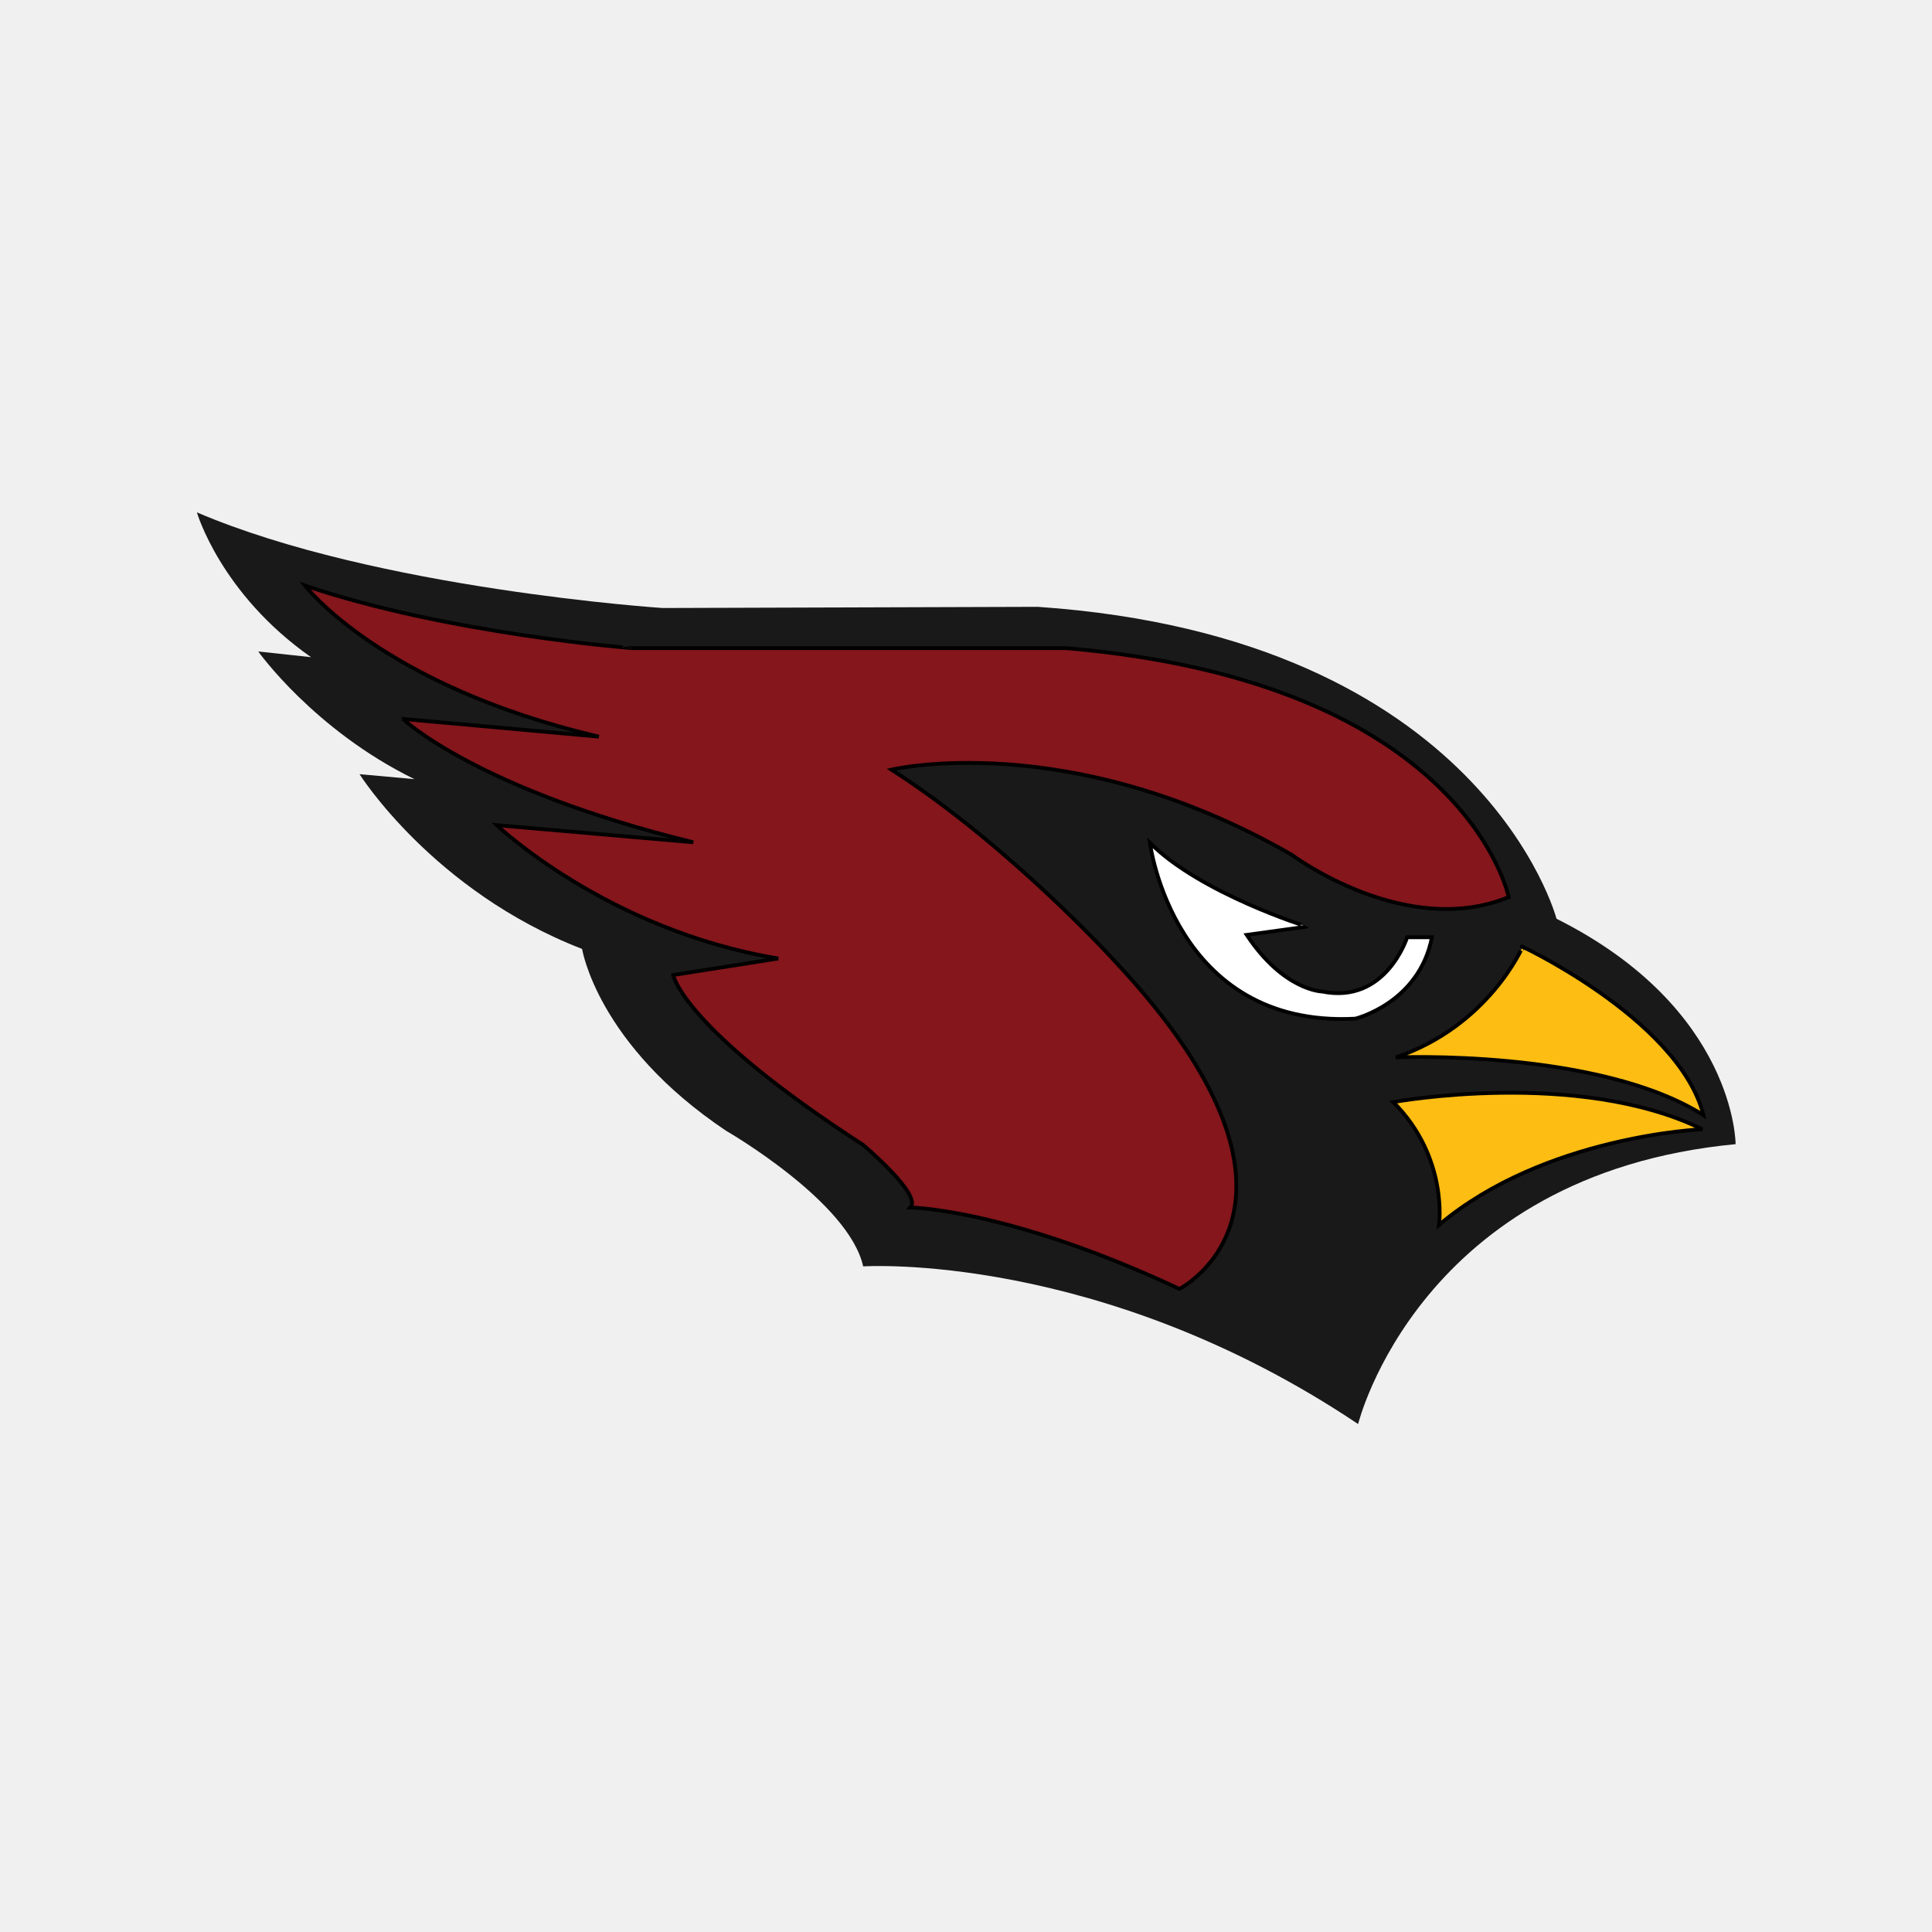
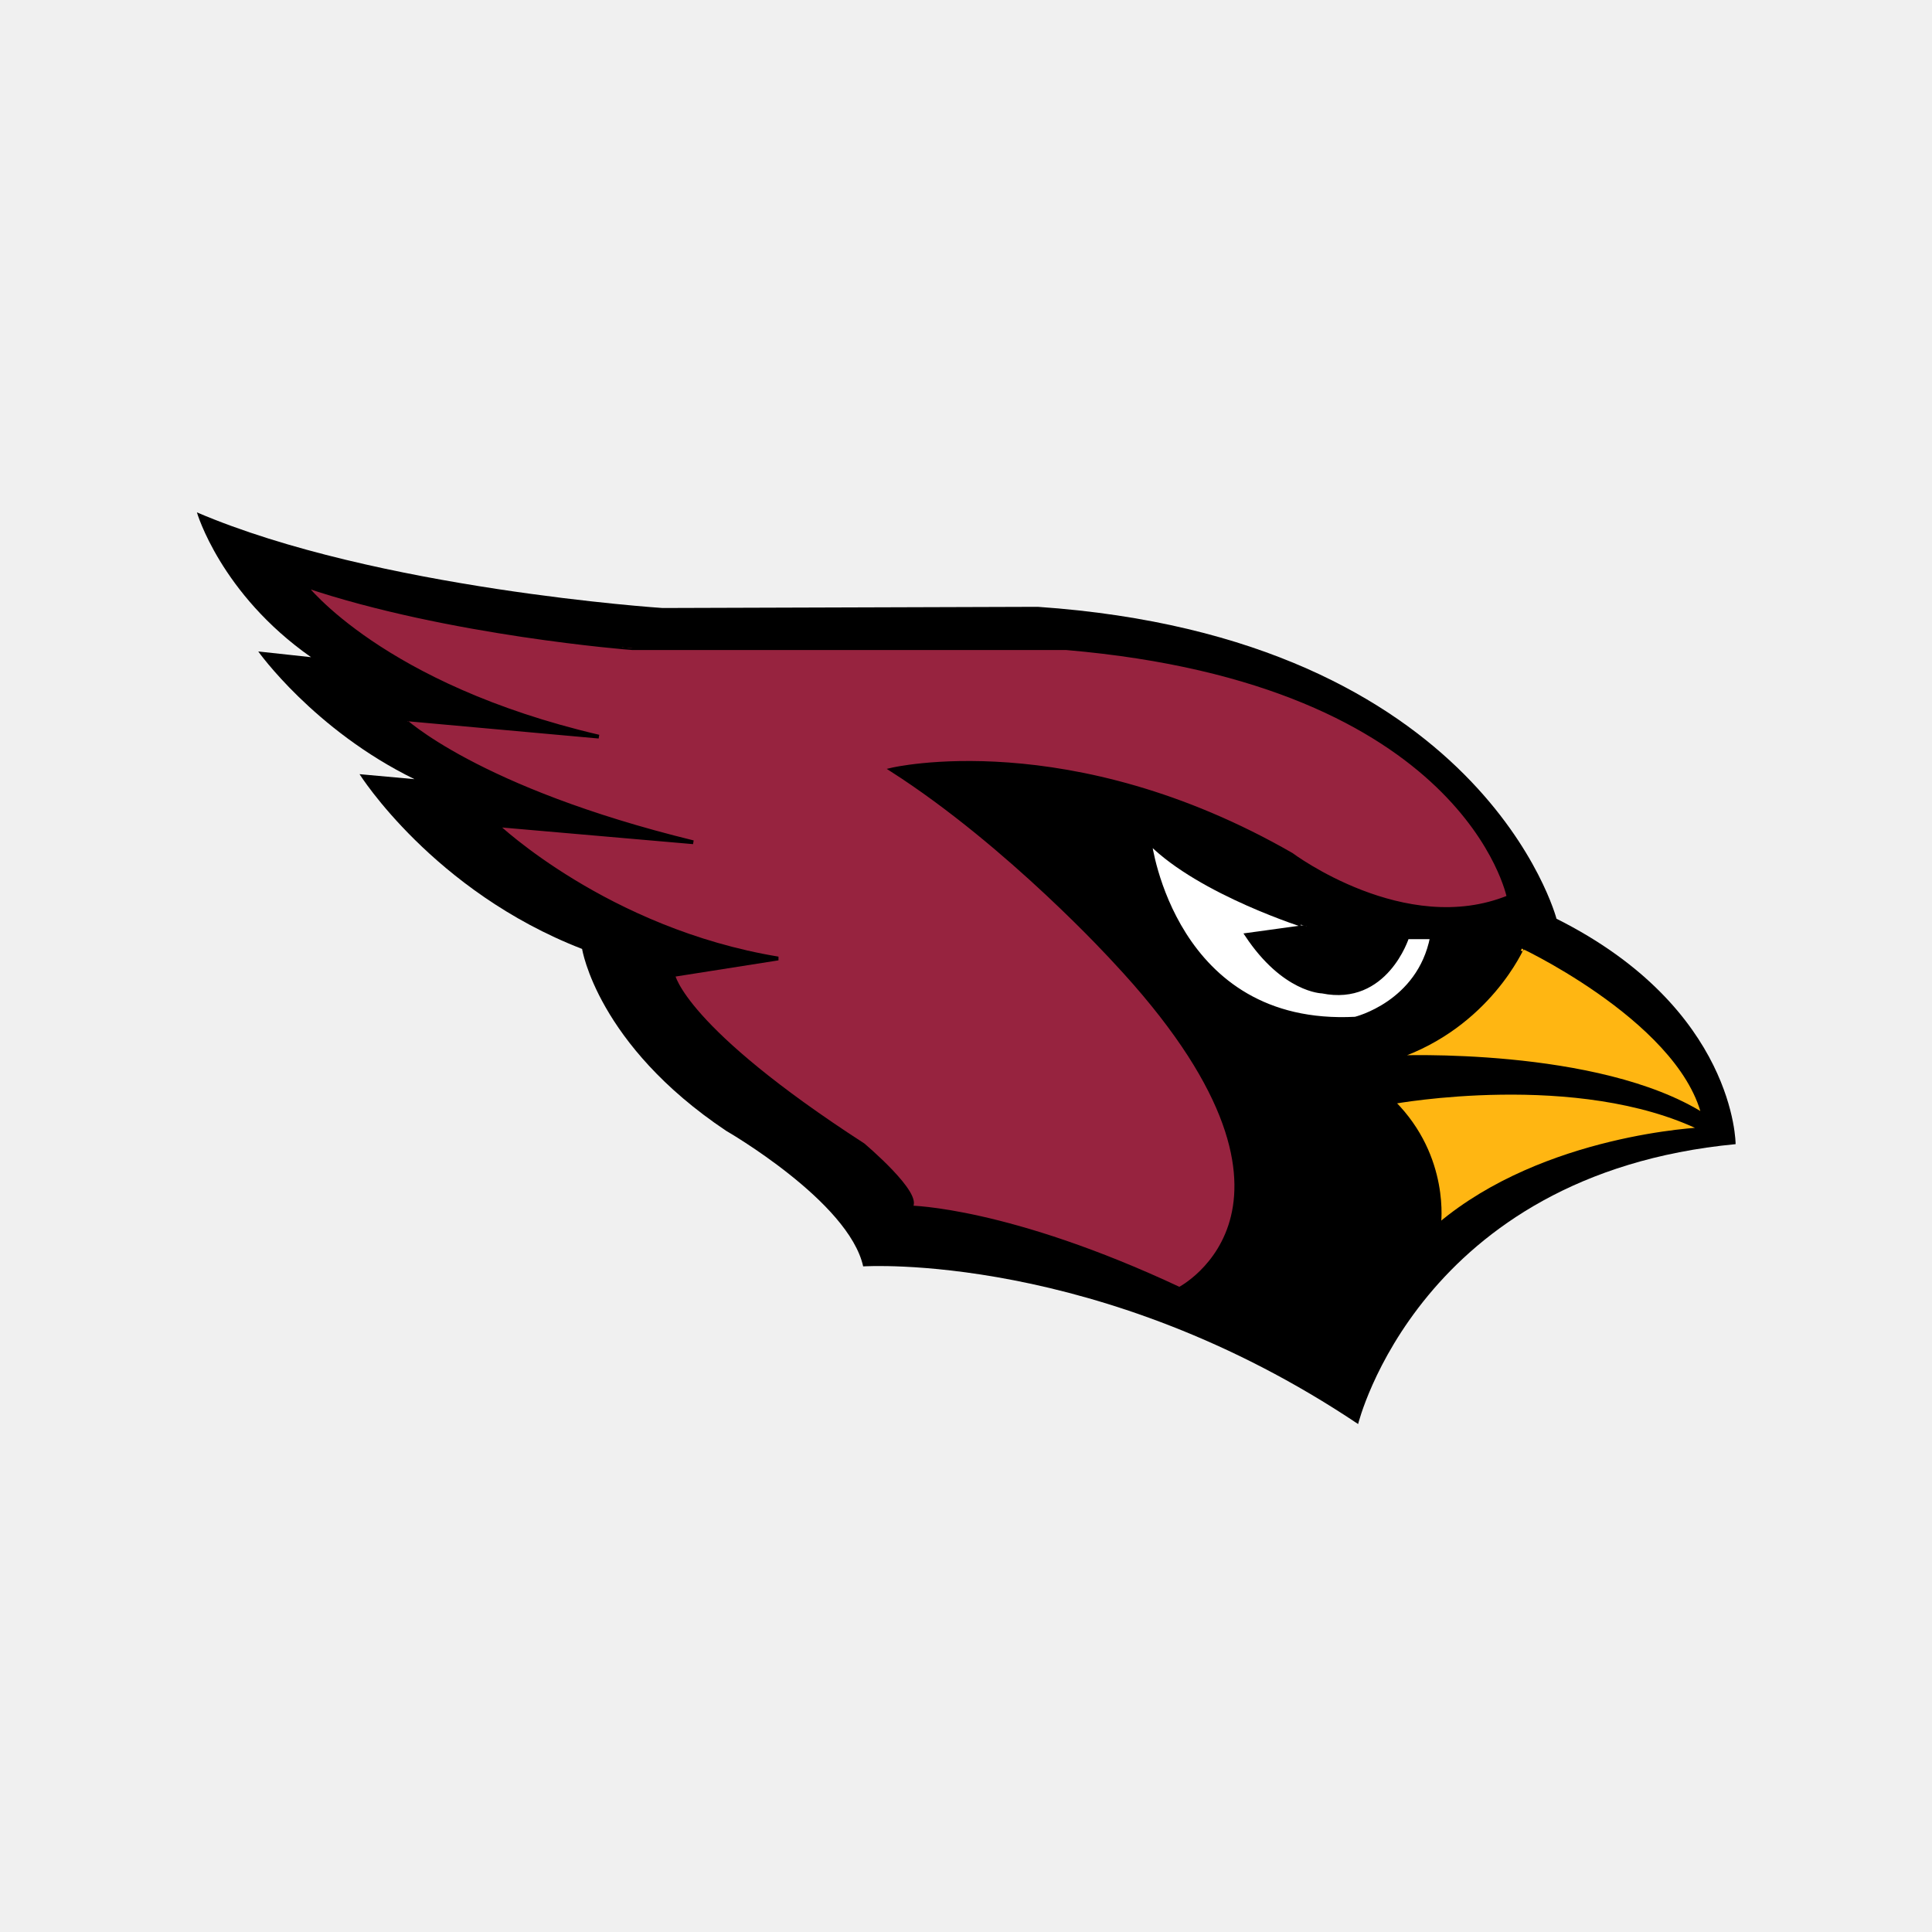
- <svg xmlns="http://www.w3.org/2000/svg" width="512" height="512" viewBox="0 0 512 512" version="1.1">
-   <g stroke="none" stroke-width="1" fill="none">
-     <path d="M52.18 135.782s6.238 21.551 30.248 38.377l-13.989-1.513c-.001 0 14.746 20.795 41.398 33.839l-14.555-1.323s19.472 31.004 58.983 46.317c0 0 3.969 25.333 38.186 48.207 0 0 32.516 18.717 36.297 35.92 0 0 62.615-4.142 131.169 41.783 0 0 16.178-66.192 100.038-74.177 0 0 .071-35.931-47.464-59.735 0 0-19.491-74.554-137.463-82.661l-99.449.313s-75.88-5.005-123.399-25.347" fill="#1A191A" />
-     <path d="M80.821 155.186s20.328 26.583 77.87 40.03l-51.913-4.691c0 .001 19.39 18.607 76.932 32.681l-52.068-4.534s29.237 27.832 74.586 35.338l-27.832 4.379s2.501 14.072 50.35 45.034c0 0 15.792 13.288 12.508 16.573 0 0 25.957.314 71.304 21.581 0 0 43.469-22.205-17.199-86.942 0 0-27.834-30.646-59.106-50.662 0 0 47.222-11.258 106.015 22.518 0 0 30.022 22.515 57.543 11.257 0 0-11.258-56.917-117.275-65.987h-115.086c0 .001-48.788-3.753-86.629-16.575" fill="#84161C" />
+ <svg xmlns="http://www.w3.org/2000/svg" width="512" height="512" viewBox="0 0 512 512">
+   <g fill="none">
+     <path d="M82.428 174.159l-13.989-1.513c-.001 0 14.746 20.795 41.398 33.839l-14.555-1.323s19.472 31.004 58.983 46.317c0 0 3.969 25.333 38.186 48.207 0 0 32.516 18.717 36.297 35.92 0 0 62.615-4.142 131.169 41.783 0 0 16.178-66.192 100.038-74.177 0 0 .071-35.931-47.464-59.735 0 0-19.491-74.554-137.463-82.661l-99.449.313s-75.88-5.005-123.399-25.347c0 0 6.238 21.551 30.248 38.377z" fill="#000" />
+     <path d="M80.821 155.186s20.328 26.583 77.87 40.03l-51.913-4.691c0 .001 19.39 18.607 76.932 32.681l-52.068-4.534s29.237 27.832 74.586 35.338l-27.832 4.379s2.501 14.072 50.35 45.034c0 0 15.792 13.288 12.508 16.573 0 0 25.957.314 71.304 21.581 0 0 43.469-22.205-17.199-86.942 0 0-27.834-30.646-59.106-50.662 0 0 47.222-11.258 106.015 22.518 0 0 30.022 22.515 57.543 11.257 0 0-11.258-56.917-117.275-65.987h-115.086c0 .001-48.788-3.753-86.629-16.575" fill="#97233F" />
    <path d="M80.821 155.186s20.328 26.583 77.87 40.03l-51.913-4.691c0 .001 19.39 18.607 76.932 32.681l-52.068-4.534s29.237 27.832 74.586 35.338l-27.832 4.379s2.501 14.072 50.35 45.034c0 0 15.792 13.288 12.508 16.573 0 0 25.957.314 71.304 21.581 0 0 43.469-22.205-17.199-86.942 0 0-27.834-30.646-59.106-50.662 0 0 47.222-11.258 106.015 22.518 0 0 30.022 22.515 57.543 11.257 0 0-11.258-56.917-117.275-65.987h-115.086c0 .001-48.788-3.753-86.629-16.575z" stroke="#000" />
    <path d="M304.74 223.362s6.255 49.099 54.416 46.596c0 0 16.886-4.065 20.326-21.578h-6.566s-5.628 17.825-22.516 14.386c0 0-10.164-.158-20.015-15.012l15.95-2.189c0 .001-28.145-8.757-41.595-22.203" fill="#fff" />
    <path d="M304.74 223.362s6.255 49.099 54.416 46.596c0 0 16.886-4.065 20.326-21.578h-6.566s-5.628 17.825-22.516 14.386c0 0-10.164-.158-20.015-15.012l15.95-2.189c0 .001-28.145-8.757-41.595-22.203z" stroke="#000" />
-     <path d="M369.233 292.064s48.912-8.957 81.906 7.197c0 0-41.83 1.726-69.785 25.357 0 0 2.562-17.87-12.121-32.554" fill="#FDBD12" />
+     <path d="M369.233 292.064s48.912-8.957 81.906 7.197c0 0-41.83 1.726-69.785 25.357 0 0 2.562-17.87-12.121-32.554" fill="#FFB612" />
    <path d="M369.233 292.064s48.912-8.957 81.906 7.197c0 0-41.83 1.726-69.785 25.357 0 0 2.562-17.87-12.121-32.554z" stroke="#000" />
-     <path d="M369.899 280.217s53.579-2.329 81.531 15.309c-6.604-26.069-51.569-46.375-47.919-44.591 0-.002-8.985 20.962-33.612 29.282" fill="#FDBD12" />
+     <path d="M369.899 280.217s53.579-2.329 81.531 15.309c-6.604-26.069-51.569-46.375-47.919-44.591 0-.002-8.985 20.962-33.612 29.282" fill="#FFB612" />
    <path d="M369.899 280.217s53.579-2.329 81.531 15.309c-6.604-26.069-51.569-46.375-47.919-44.591 0-.002-8.985 20.962-33.612 29.282z" stroke="#000" />
  </g>
</svg>
